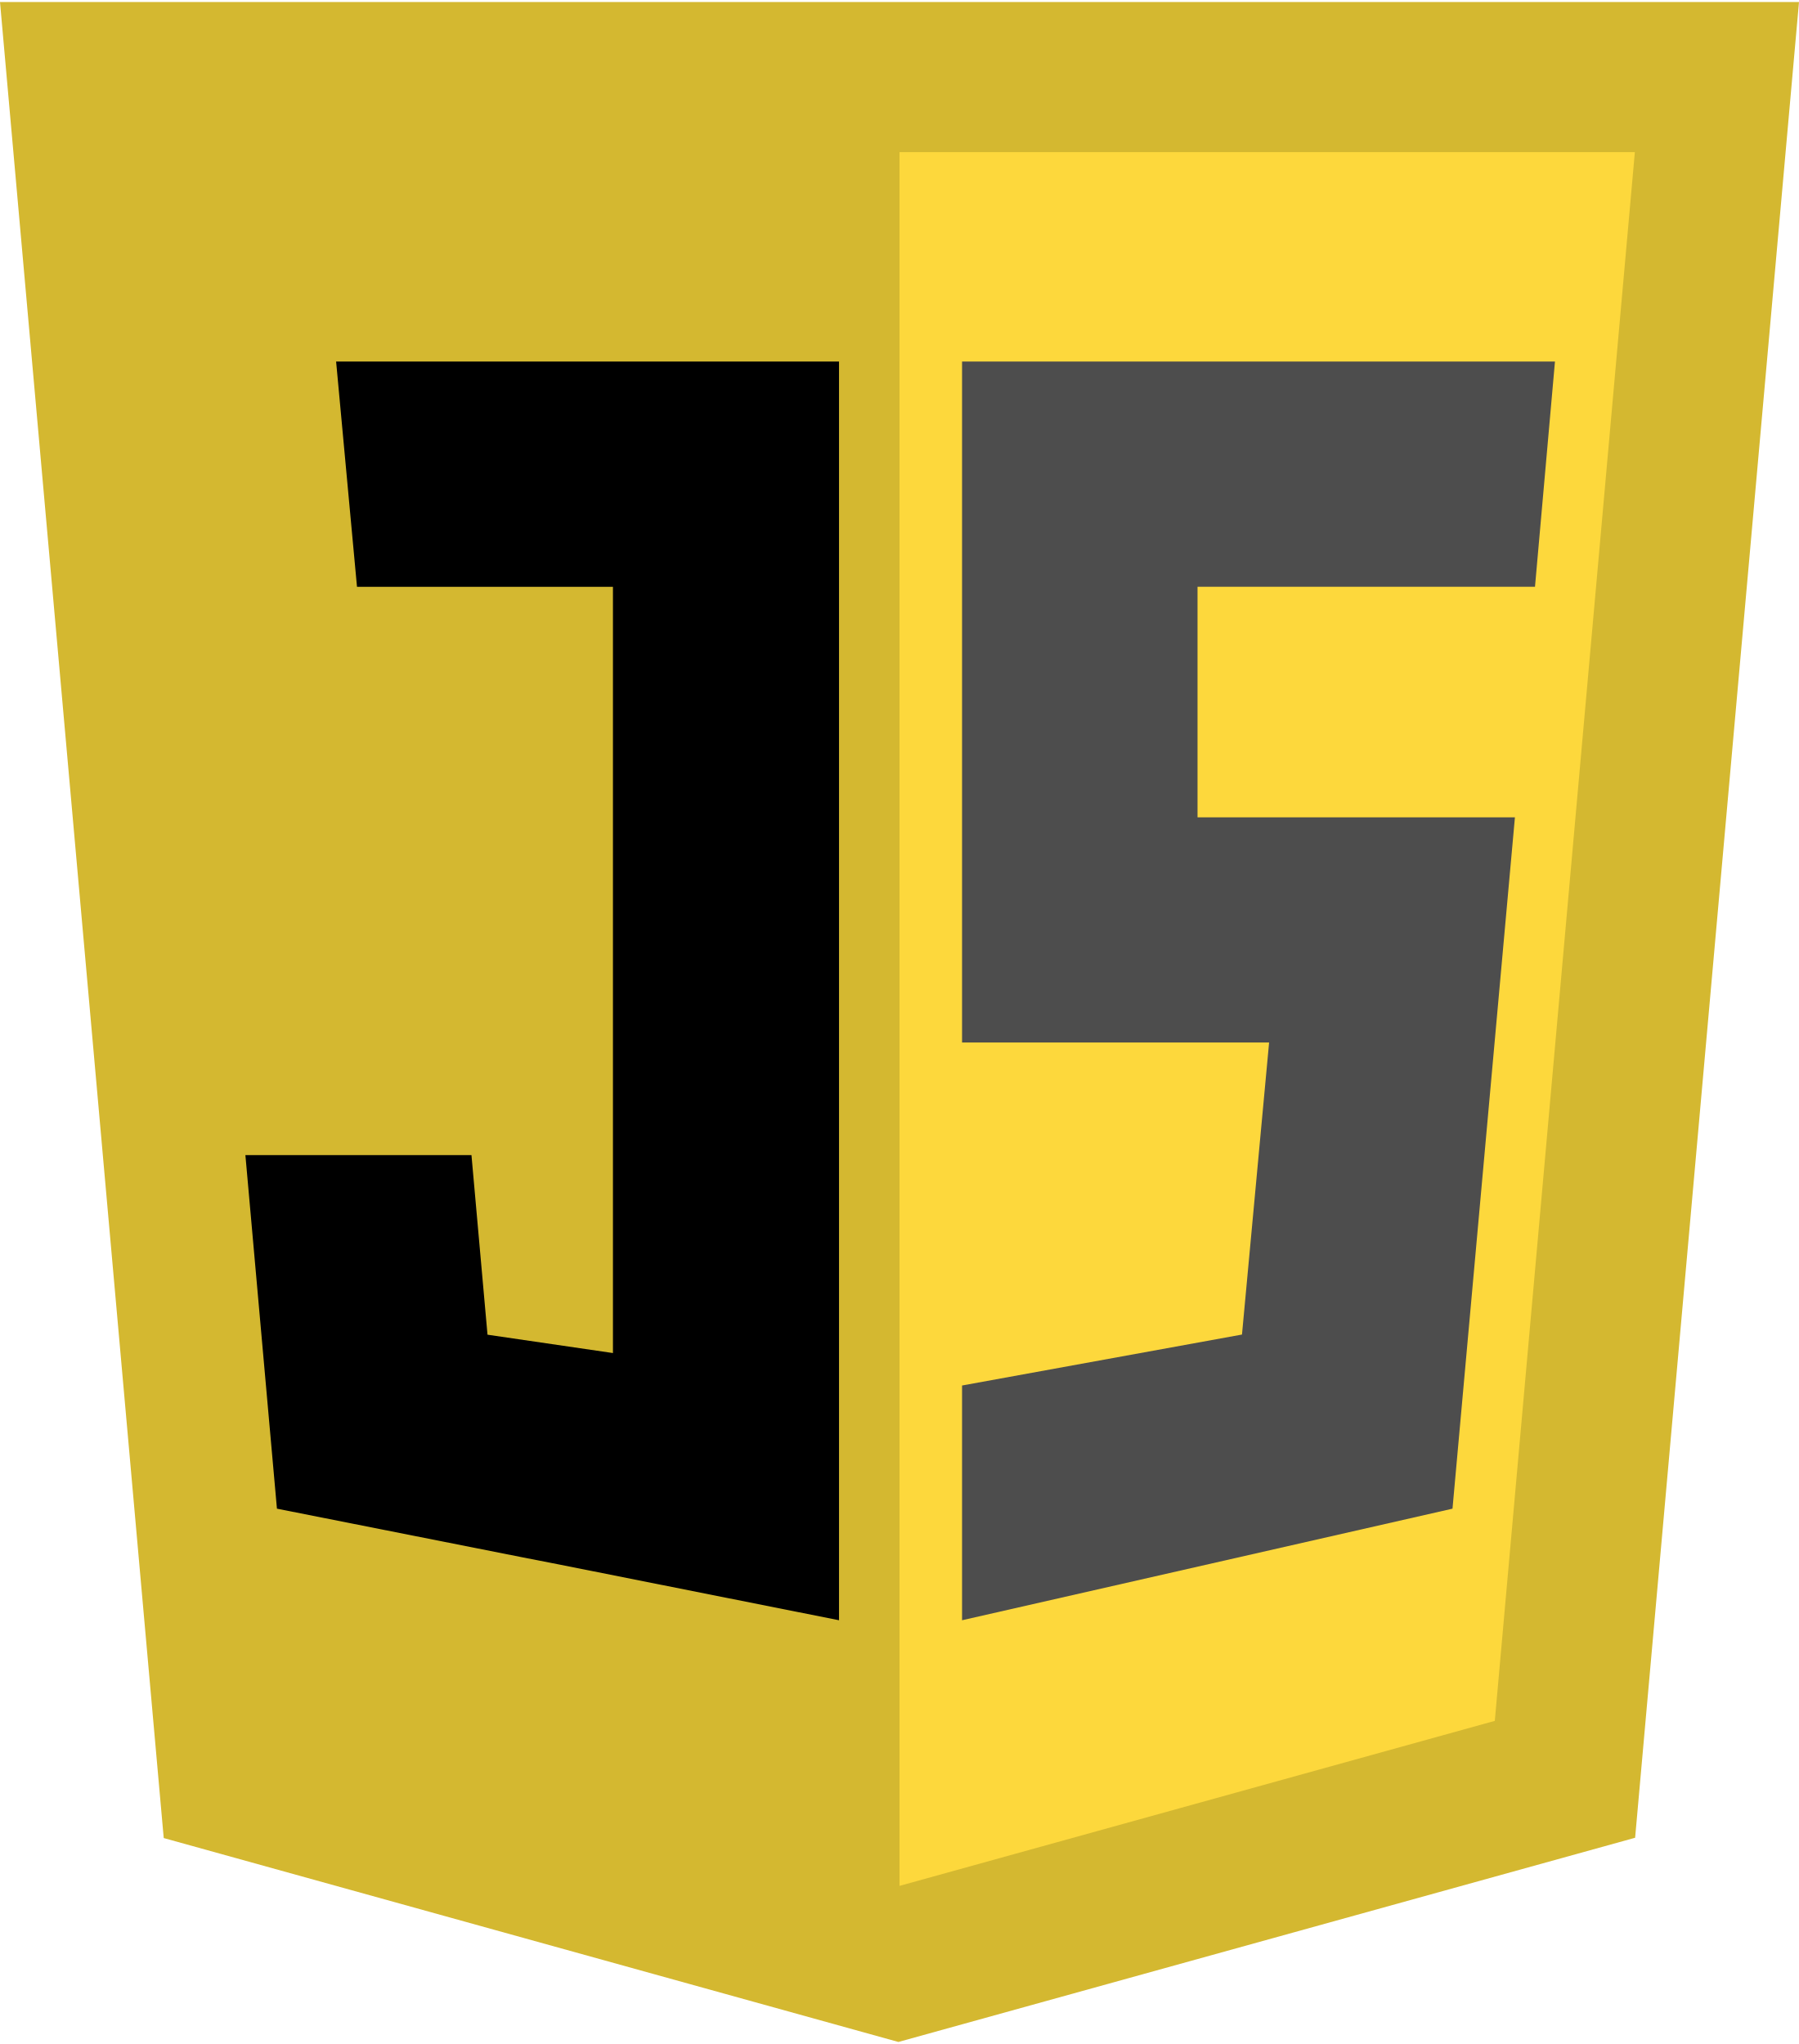
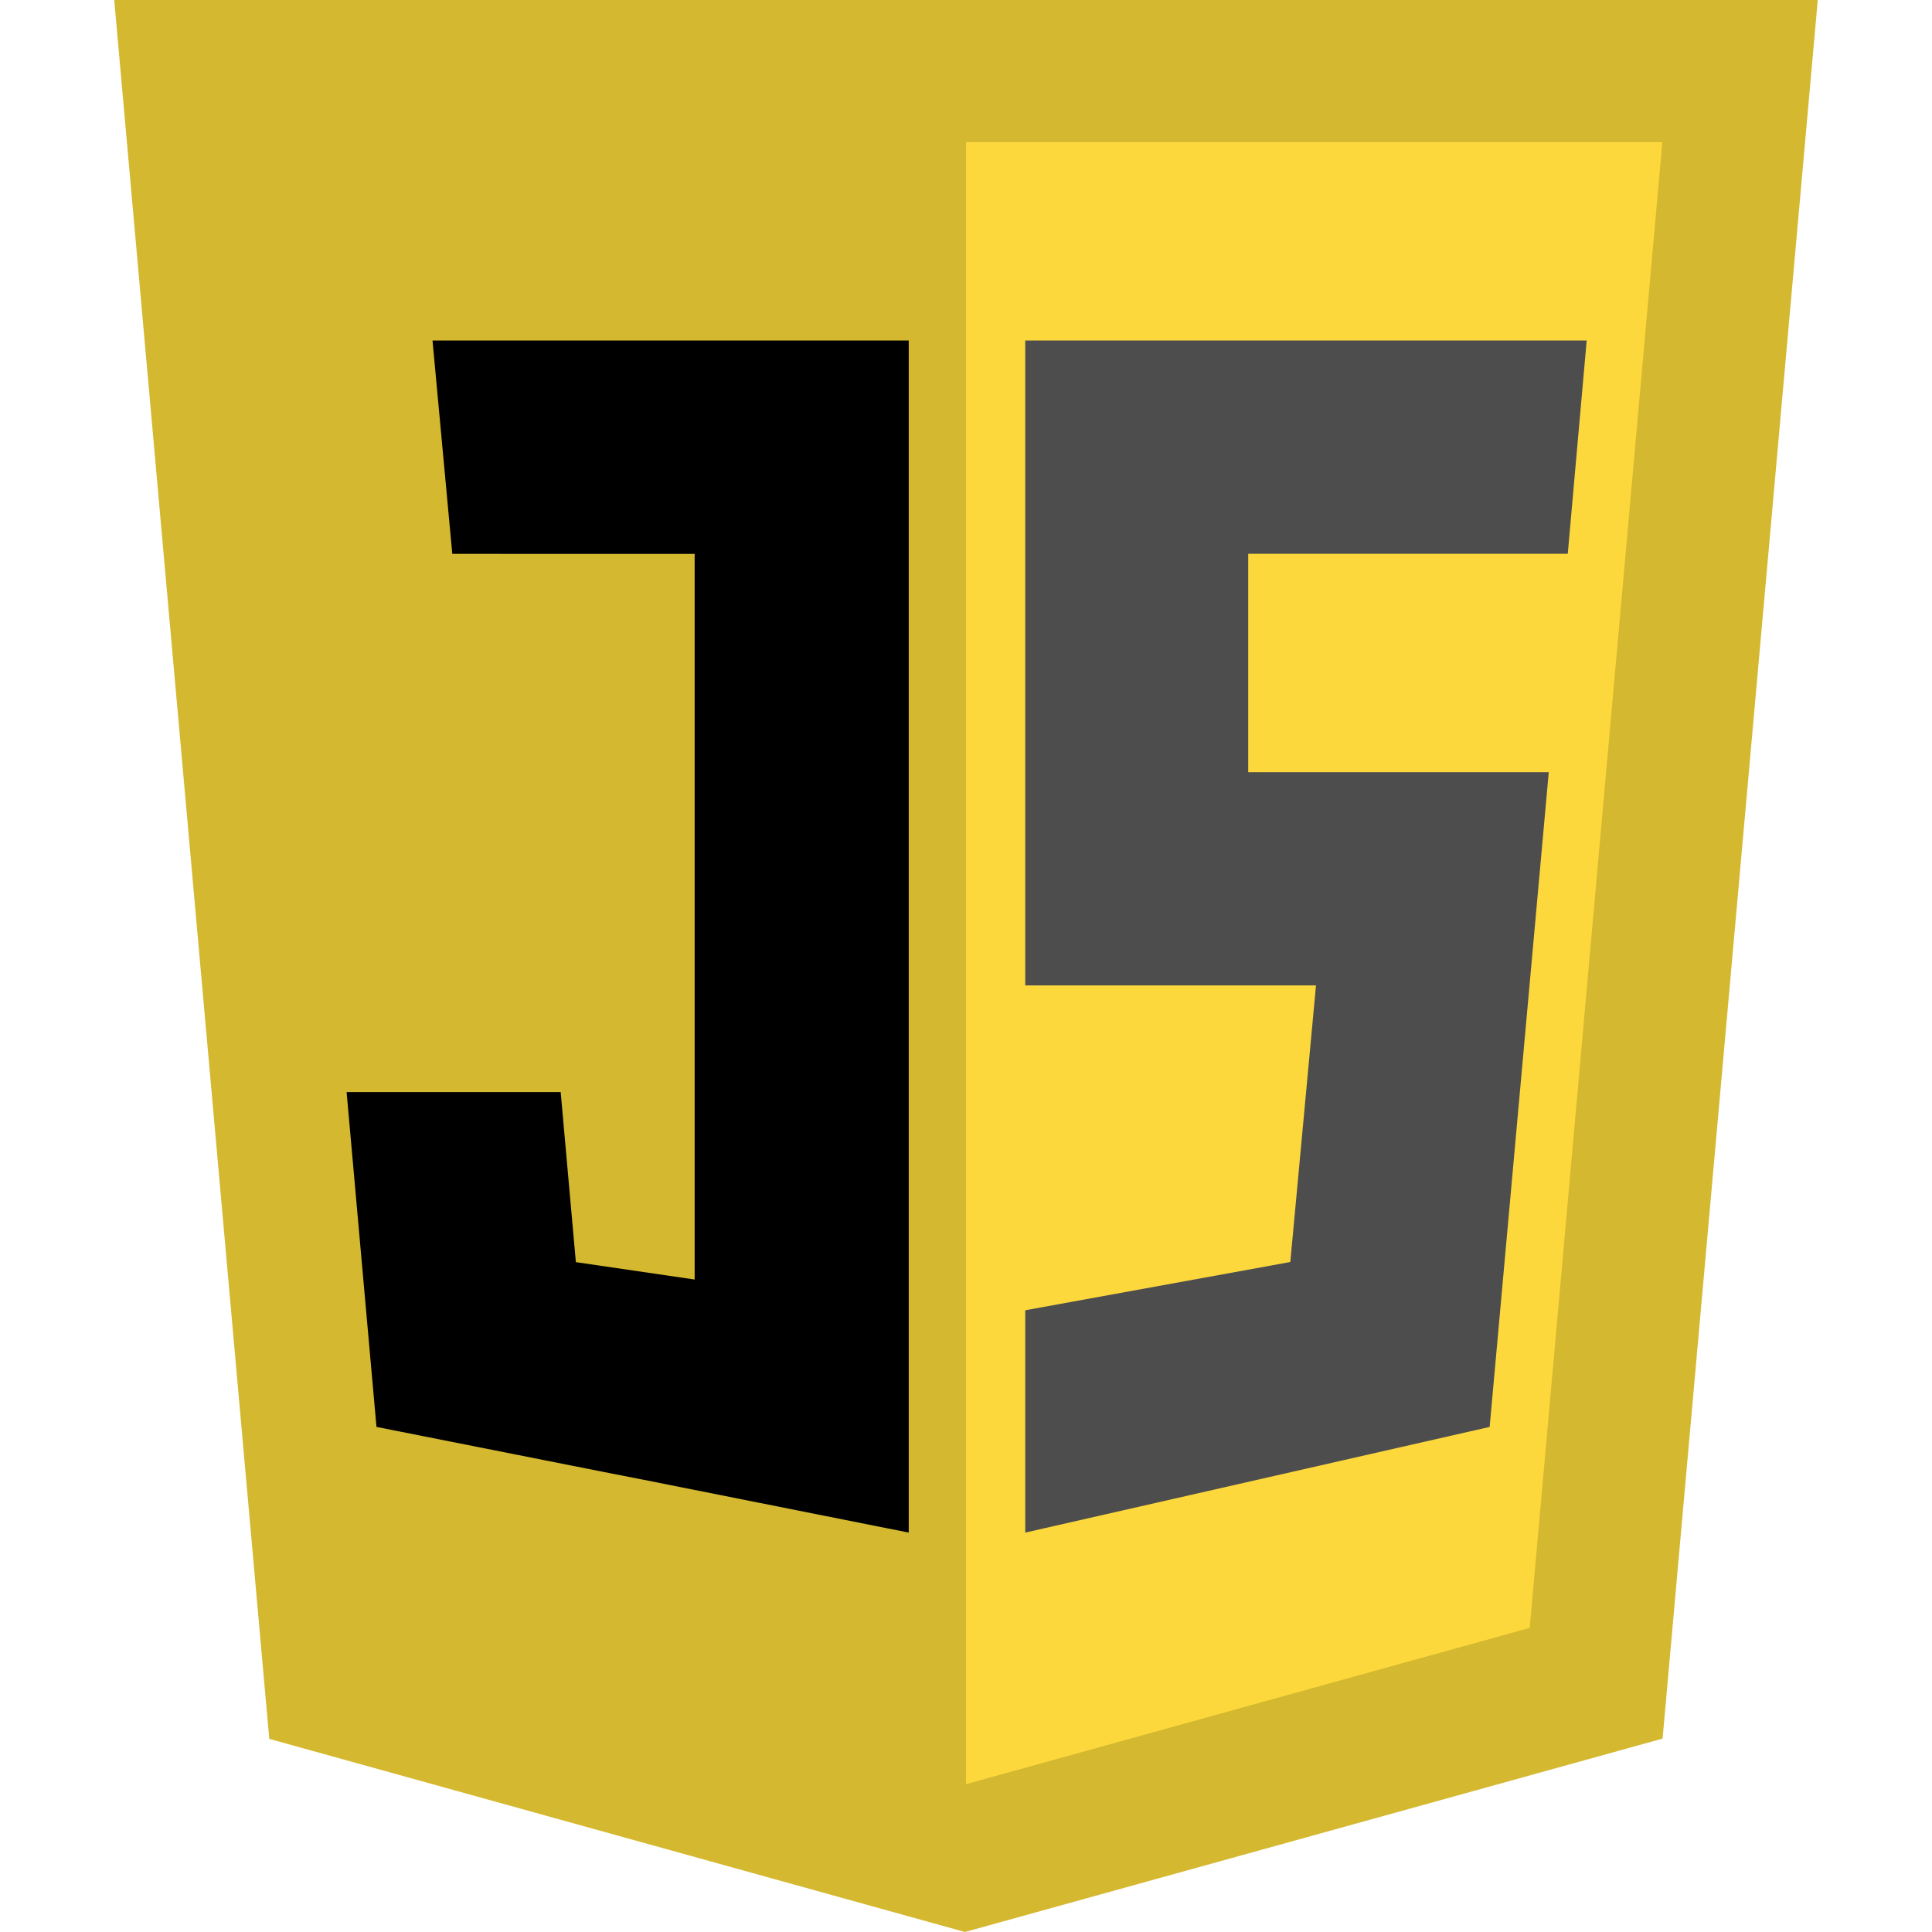
- <svg xmlns="http://www.w3.org/2000/svg" version="1.1" width="88" height="100" viewBox="0 0 297.45 337.341" id="svg2">
+ <svg xmlns="http://www.w3.org/2000/svg" version="1.1" width="100" height="100" viewBox="0 0 297.45 337.341" id="svg2">
  <defs id="defs8" />
  <g transform="translate(-0.071,-82.67)" id="Layer_1" style="fill:none;stroke:none">
    <path d="M 27.142,386.29 0.071,82.67 l 297.45,0 -27.096,303.571 -121.811,33.77 L 27.142,386.29 z m 0,0" id="path13" style="fill:#d4b830;fill-opacity:1" />
    <path d="m 148.798,394.199 98.427,-27.288 23.157,-259.415 -121.584,0 0,286.703 z m 0,0" id="path15" style="fill:#fdd83c;fill-opacity:1" />
    <g transform="translate(55,142)" id="Group">
      <path d="m 195.551,75.496 -52.479,0 0,-38.132 55.797,0 3.303,-37.239 -98.033,0 0,112.607 50.768,0 -4.484,48.294 -46.284,8.426 0,38.819 81.091,-18.451 z" id="path18" style="fill:#4d4d4d;fill-opacity:1" />
      <path d="m 83.796,0.125 -83.151,0 3.453,37.254 42.319,3.4e-4 0,126.706 -20.741,-3.035 -2.652,-29.698 c 0,0 -24.919,0 -37.379,0 l 5.216,58.467 c 92.935,18.451 0.352,-0.013 92.935,18.451 z" id="path24" style="fill:#000000;fill-opacity:1" />
    </g>
  </g>
</svg>
